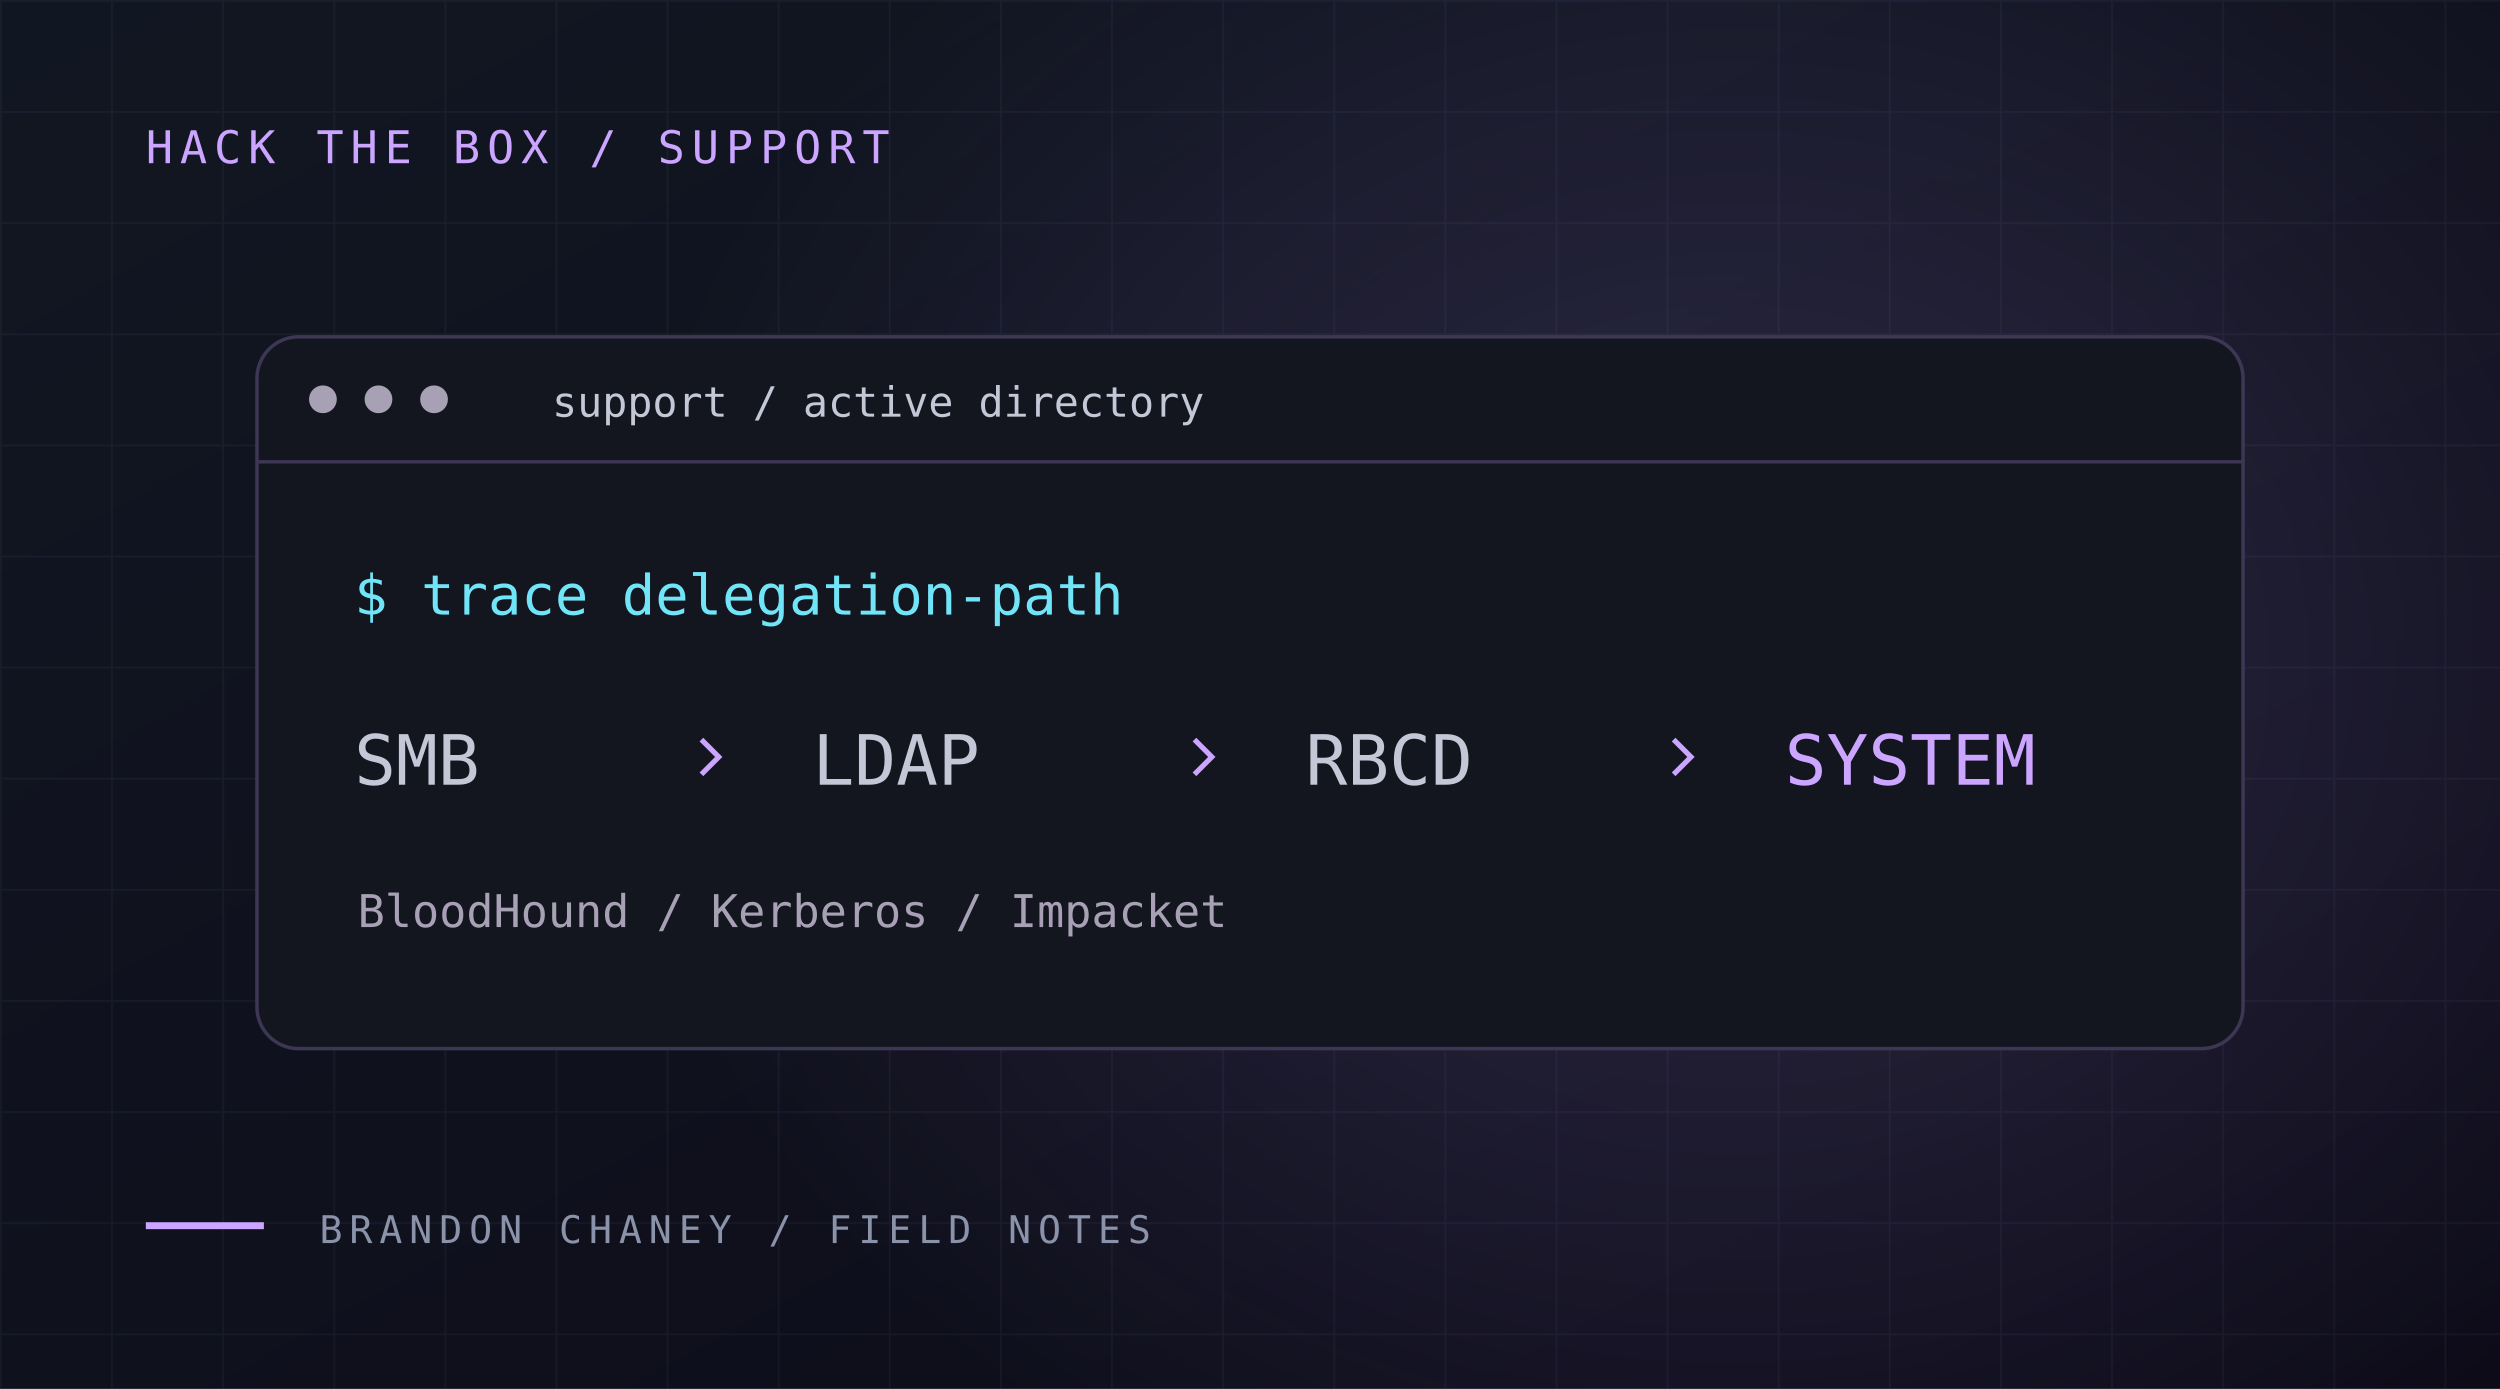
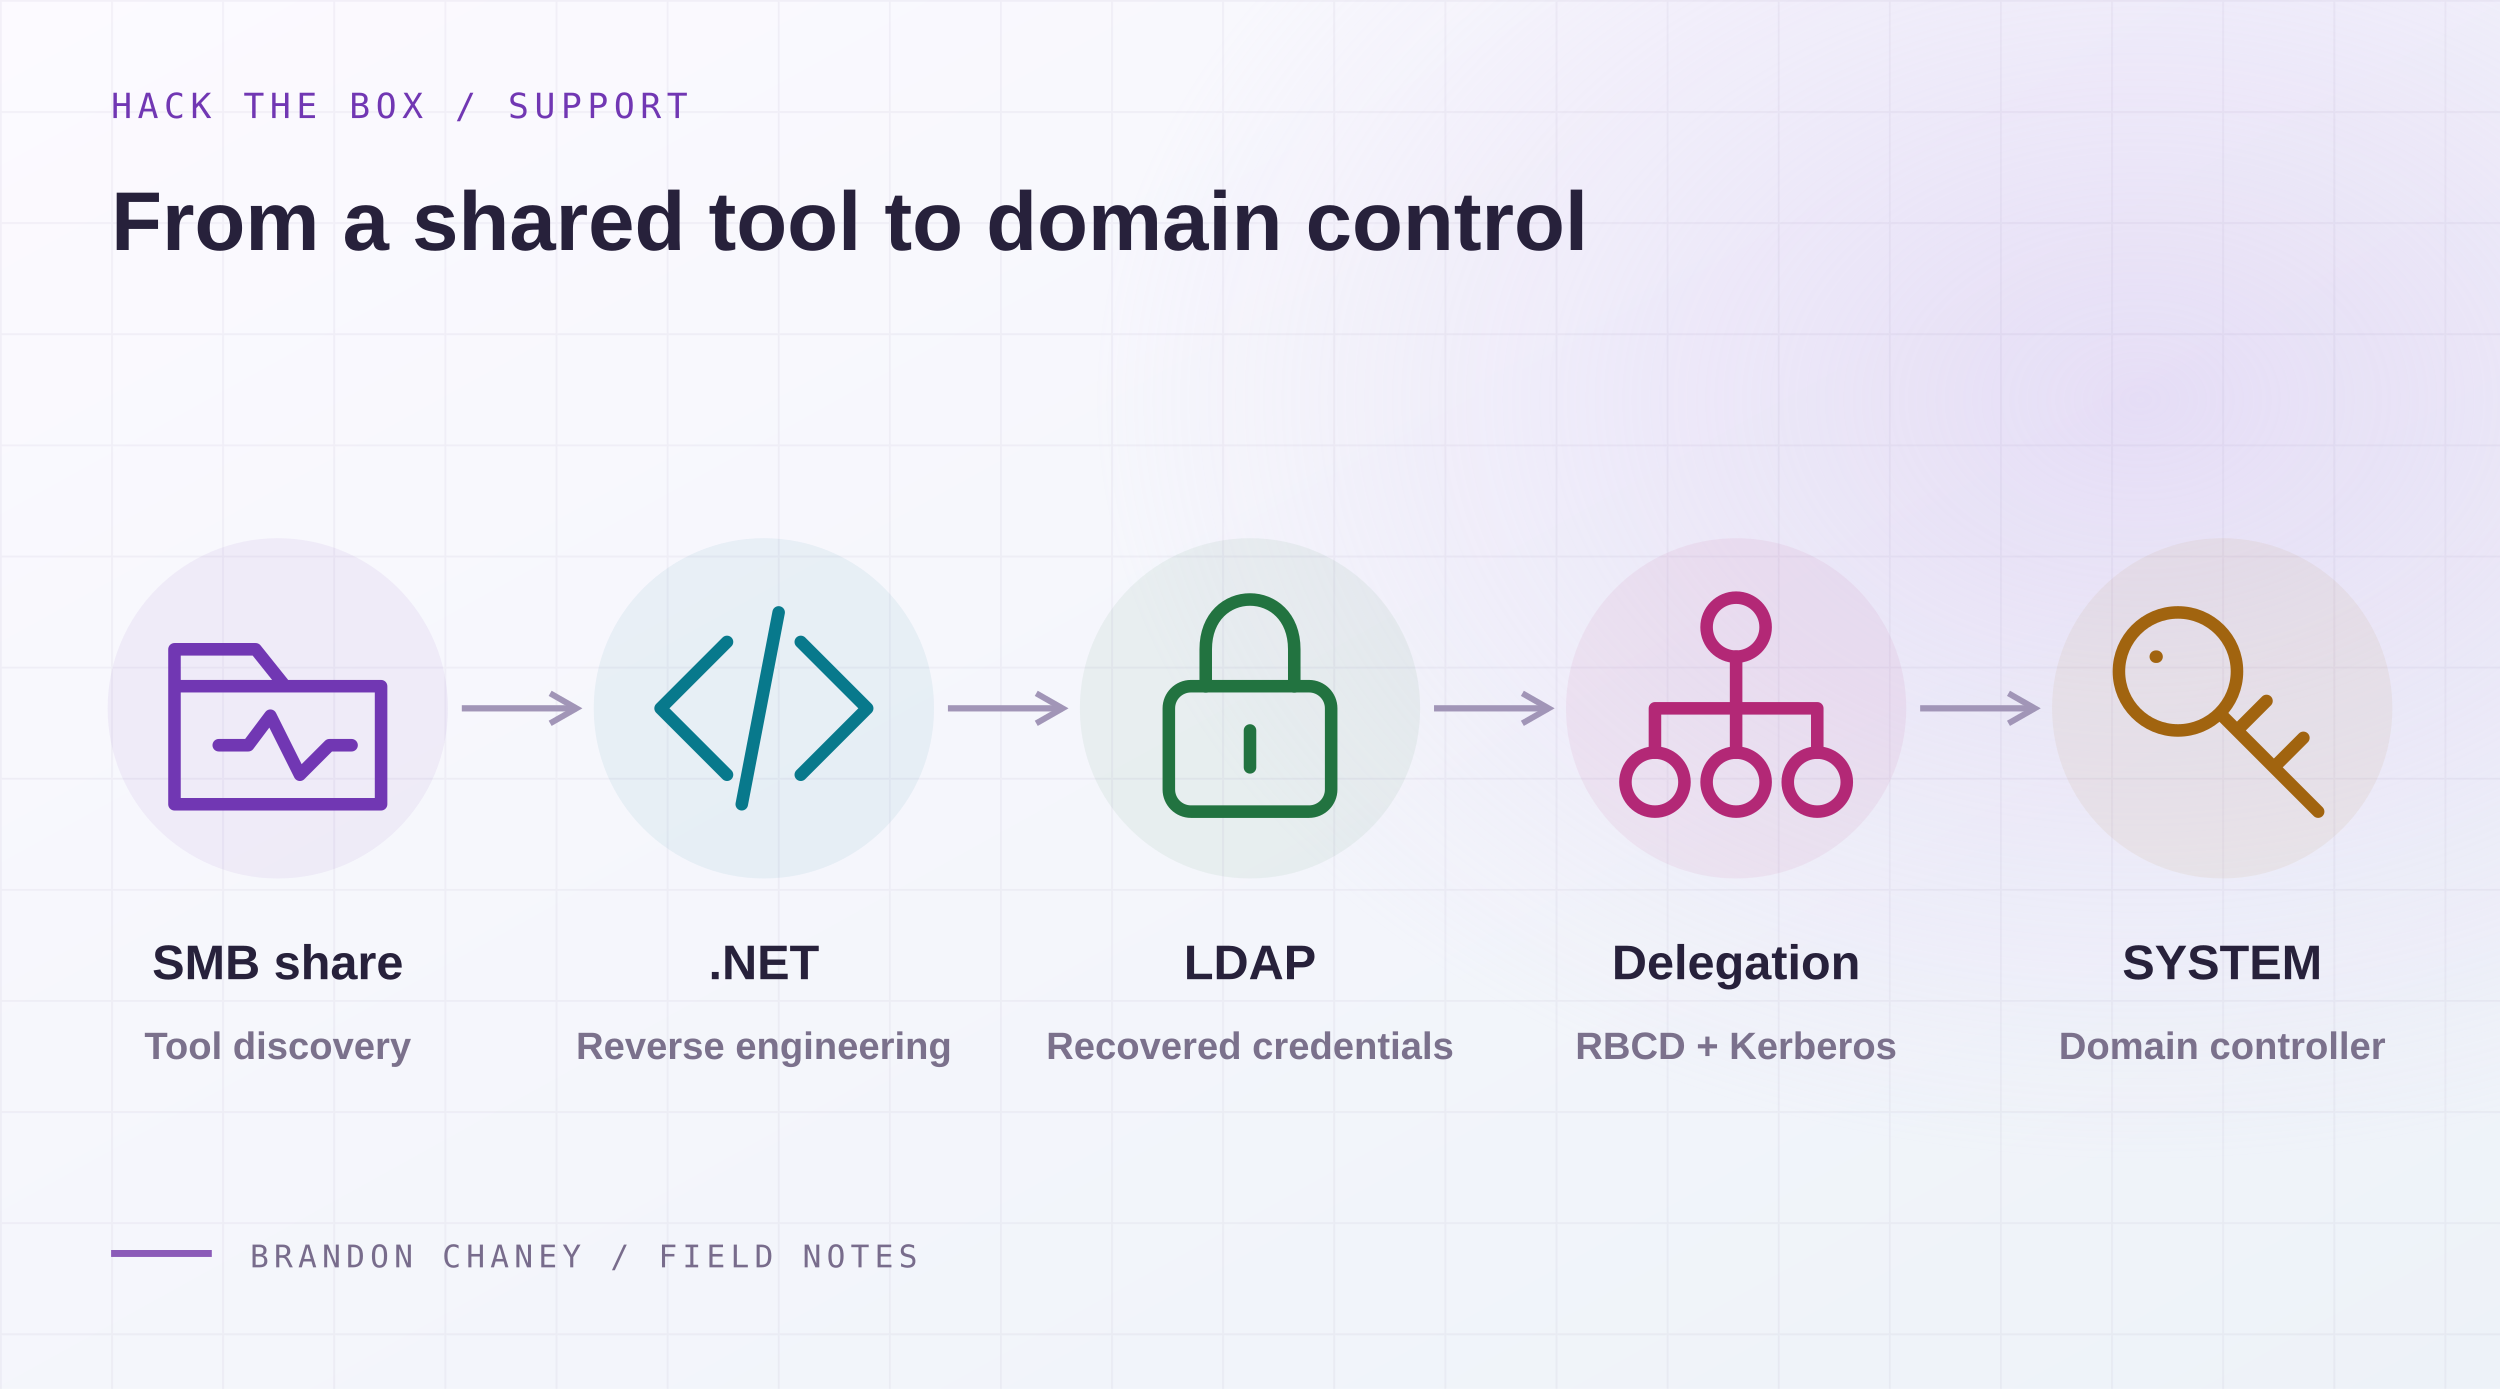
- <svg xmlns="http://www.w3.org/2000/svg" viewBox="0 0 720 400">
+ <svg xmlns="http://www.w3.org/2000/svg" viewBox="0 0 720 400" role="img" aria-labelledby="title desc">
  <defs>
-     <linearGradient id="bg" x2="1" y2="1">
-       <stop stop-color="#111722" />
-       <stop offset="1" stop-color="#0d0b18" />
+     <linearGradient id="back" x2="1" y2="1">
+       <stop stop-color="#fcfaff" />
+       <stop offset="1" stop-color="#edf2f8" />
    </linearGradient>
-     <radialGradient id="glow">
-       <stop stop-color="#cba5ff" stop-opacity=".18" />
-       <stop offset="1" stop-color="#cba5ff" stop-opacity="0" />
+     <radialGradient id="wash">
+       <stop stop-color="#d5c1ef" stop-opacity=".45" />
+       <stop offset="1" stop-color="#d5c1ef" stop-opacity="0" />
    </radialGradient>
-     <linearGradient id="path">
-       <stop stop-color="#71e5f8" />
-       <stop offset="1" stop-color="#cba5ff" />
-     </linearGradient>
    <pattern id="grid" width="32" height="32" patternUnits="userSpaceOnUse">
-       <path d="M32 0H0v32" fill="none" stroke="#8b9bc1" stroke-opacity=".08" />
+       <path d="M32 0H0v32" fill="none" stroke="#796b99" stroke-opacity=".065" />
    </pattern>
-     <linearGradient id="cover-background" x1="0" y1="0" x2="1" y2="1">
-       <stop stop-color="#111722" />
-       <stop offset="1" stop-color="#0d0b18" />
-     </linearGradient>
-     <radialGradient id="cover-glow">
-       <stop stop-color="#b99aff" stop-opacity=".18" />
-       <stop offset="1" stop-color="#b99aff" stop-opacity="0" />
-     </radialGradient>
-     <pattern id="cover-grid" width="32" height="32" patternUnits="userSpaceOnUse">
-       <path d="M32 0H0v32" fill="none" stroke="#8b9bc1" stroke-opacity=".07" />
-     </pattern>
+     <marker id="arrow" viewBox="0 0 10 10" refX="8" refY="5" markerWidth="6" markerHeight="6" orient="auto-start-reverse">
+       <path d="m1 1 7 4-7 4" fill="none" stroke="#a195b7" stroke-width="1.6" />
+     </marker>
  </defs>
-   <rect width="720" height="400" fill="url(#cover-background)" />
-   <ellipse cx="500" cy="190" rx="330" ry="280" fill="url(#cover-glow)" />
-   <rect width="720" height="400" fill="url(#cover-grid)" />
-   <g font-family="monospace" fill="#c3c7d6">
-     <rect x="74" y="97" width="572" height="205" rx="12" fill="#13151f" stroke="#3d3654" />
-     <path d="M74 133h572" stroke="#3d3654" />
-     <g fill="#a8a1b5">
-       <circle cx="93" cy="115" r="4" />
-       <circle cx="109" cy="115" r="4" />
-       <circle cx="125" cy="115" r="4" />
-     </g>
-     <text x="159" y="120" font-size="12">support / active directory</text>
-     <text x="102" y="177" font-size="16" fill="#71e5f8">$ trace delegation-path</text>
-     <g font-size="20">
-       <text x="102" y="226">SMB</text>
-       <text x="234" y="226">LDAP</text>
-       <text x="376" y="226">RBCD</text>
-       <text x="514" y="226" fill="#cba5ff">SYSTEM</text>
-     </g>
-     <path d="M157 218h50m86 0h56m87 0h51" stroke="url(#path)" stroke-width="2" />
-     <path d="m202 213 5 5-5 5m142-10 5 5-5 5m138-10 5 5-5 5" fill="none" stroke="#cba5ff" stroke-width="1.5" />
-     <text x="103" y="267" font-size="13" fill="#a8a1b5">BloodHound / Kerberos / Impacket</text>
+   <rect width="720" height="400" fill="url(#back)" />
+   <ellipse cx="615" cy="115" rx="300" ry="220" fill="url(#wash)" />
+   <rect width="720" height="400" fill="url(#grid)" />
+   <text x="32" y="34" font-family="monospace" font-size="10" fill="#7137b3" letter-spacing="1.6">HACK THE BOX / SUPPORT</text>
+   <text x="32" y="72" font-family="Arial,sans-serif" font-size="24" font-weight="700" fill="#27213b">From a shared tool to domain control</text>
+   <circle cx="80.0" cy="204" r="49" fill="#7137b3" fill-opacity=".065" />
+   <g transform="translate(46.0 170.0) scale(2.125)" fill="none" stroke="#7137b3" stroke-width="1.7" stroke-linecap="round" stroke-linejoin="round">
+     <path d="M2 8h11l4 5h13v16H2zM2 13h28M8 21h4l3-4 4 8 4-4h3" />
  </g>
-   <text x="42" y="47" font-family="monospace" font-size="13" letter-spacing="2" fill="#cba5ff">HACK THE BOX / SUPPORT</text>
-   <path d="M42 353h34" stroke="#cba5ff" stroke-width="2" />
-   <text x="92" y="358" font-family="monospace" font-size="11" letter-spacing="2" fill="#8b93aa">BRANDON CHANEY / FIELD NOTES</text>
+   <text x="80.0" y="282" text-anchor="middle" font-family="Arial,sans-serif" font-size="14" fill="#27213b" font-weight="600">SMB share</text>
+   <text x="80.0" y="305" text-anchor="middle" font-family="Arial,sans-serif" font-size="11" fill="#7b718c" font-weight="600">Tool discovery</text>
+   <path d="M133.0 204H166.0" fill="none" stroke="#a195b7" stroke-width="1.8" marker-end="url(#arrow)" />
+   <circle cx="220.0" cy="204" r="49" fill="#08798c" fill-opacity=".065" />
+   <g transform="translate(186.0 170.0) scale(2.125)" fill="none" stroke="#08798c" stroke-width="1.7" stroke-linecap="round" stroke-linejoin="round">
+     <path d="m11 7-9 9 9 9m10-18 9 9-9 9M18 3l-5 26" />
+   </g>
+   <text x="220.0" y="282" text-anchor="middle" font-family="Arial,sans-serif" font-size="14" fill="#27213b" font-weight="600">.NET</text>
+   <text x="220.0" y="305" text-anchor="middle" font-family="Arial,sans-serif" font-size="11" fill="#7b718c" font-weight="600">Reverse engineering</text>
+   <path d="M273.0 204H306.0" fill="none" stroke="#a195b7" stroke-width="1.8" marker-end="url(#arrow)" />
+   <circle cx="360.0" cy="204" r="49" fill="#227340" fill-opacity=".065" />
+   <g transform="translate(326.0 170.0) scale(2.125)" fill="none" stroke="#227340" stroke-width="1.7" stroke-linecap="round" stroke-linejoin="round">
+     <rect x="5" y="13" width="22" height="17" rx="3" />
+     <path d="M10 13V8C10-1 22-1 22 8v5M16 19v5" />
+   </g>
+   <text x="360.0" y="282" text-anchor="middle" font-family="Arial,sans-serif" font-size="14" fill="#27213b" font-weight="600">LDAP</text>
+   <text x="360.0" y="305" text-anchor="middle" font-family="Arial,sans-serif" font-size="11" fill="#7b718c" font-weight="600">Recovered credentials</text>
+   <path d="M413.0 204H446.0" fill="none" stroke="#a195b7" stroke-width="1.8" marker-end="url(#arrow)" />
+   <circle cx="500.0" cy="204" r="49" fill="#b32876" fill-opacity=".065" />
+   <g transform="translate(466.0 170.0) scale(2.125)" fill="none" stroke="#b32876" stroke-width="1.7" stroke-linecap="round" stroke-linejoin="round">
+     <circle cx="16" cy="5" r="4" />
+     <circle cx="5" cy="26" r="4" />
+     <circle cx="27" cy="26" r="4" />
+     <circle cx="16" cy="26" r="4" />
+     <path d="M16 9v10M5 22v-6h22v6M16 19v3" />
+   </g>
+   <text x="500.0" y="282" text-anchor="middle" font-family="Arial,sans-serif" font-size="14" fill="#27213b" font-weight="600">Delegation</text>
+   <text x="500.0" y="305" text-anchor="middle" font-family="Arial,sans-serif" font-size="11" fill="#7b718c" font-weight="600">RBCD + Kerberos</text>
+   <path d="M553.0 204H586.0" fill="none" stroke="#a195b7" stroke-width="1.8" marker-end="url(#arrow)" />
+   <circle cx="640.0" cy="204" r="49" fill="#a1640f" fill-opacity=".065" />
+   <g transform="translate(606.0 170.0) scale(2.125)" fill="none" stroke="#a1640f" stroke-width="1.7" stroke-linecap="round" stroke-linejoin="round">
+     <circle cx="10" cy="11" r="8" />
+     <path d="m16 17 13 13m-6-6 4-4m-9-1 4-4M7 9h.1" />
+   </g>
+   <text x="640.0" y="282" text-anchor="middle" font-family="Arial,sans-serif" font-size="14" fill="#27213b" font-weight="600">SYSTEM</text>
+   <text x="640.0" y="305" text-anchor="middle" font-family="Arial,sans-serif" font-size="11" fill="#7b718c" font-weight="600">Domain controller</text>
+   <path d="M32 361h29" stroke="#8b5bb8" stroke-width="2" />
+   <text x="72" y="365" fill="#786c8c" font-family="monospace" font-size="9" letter-spacing="1.5">BRANDON CHANEY / FIELD NOTES</text>
</svg>
